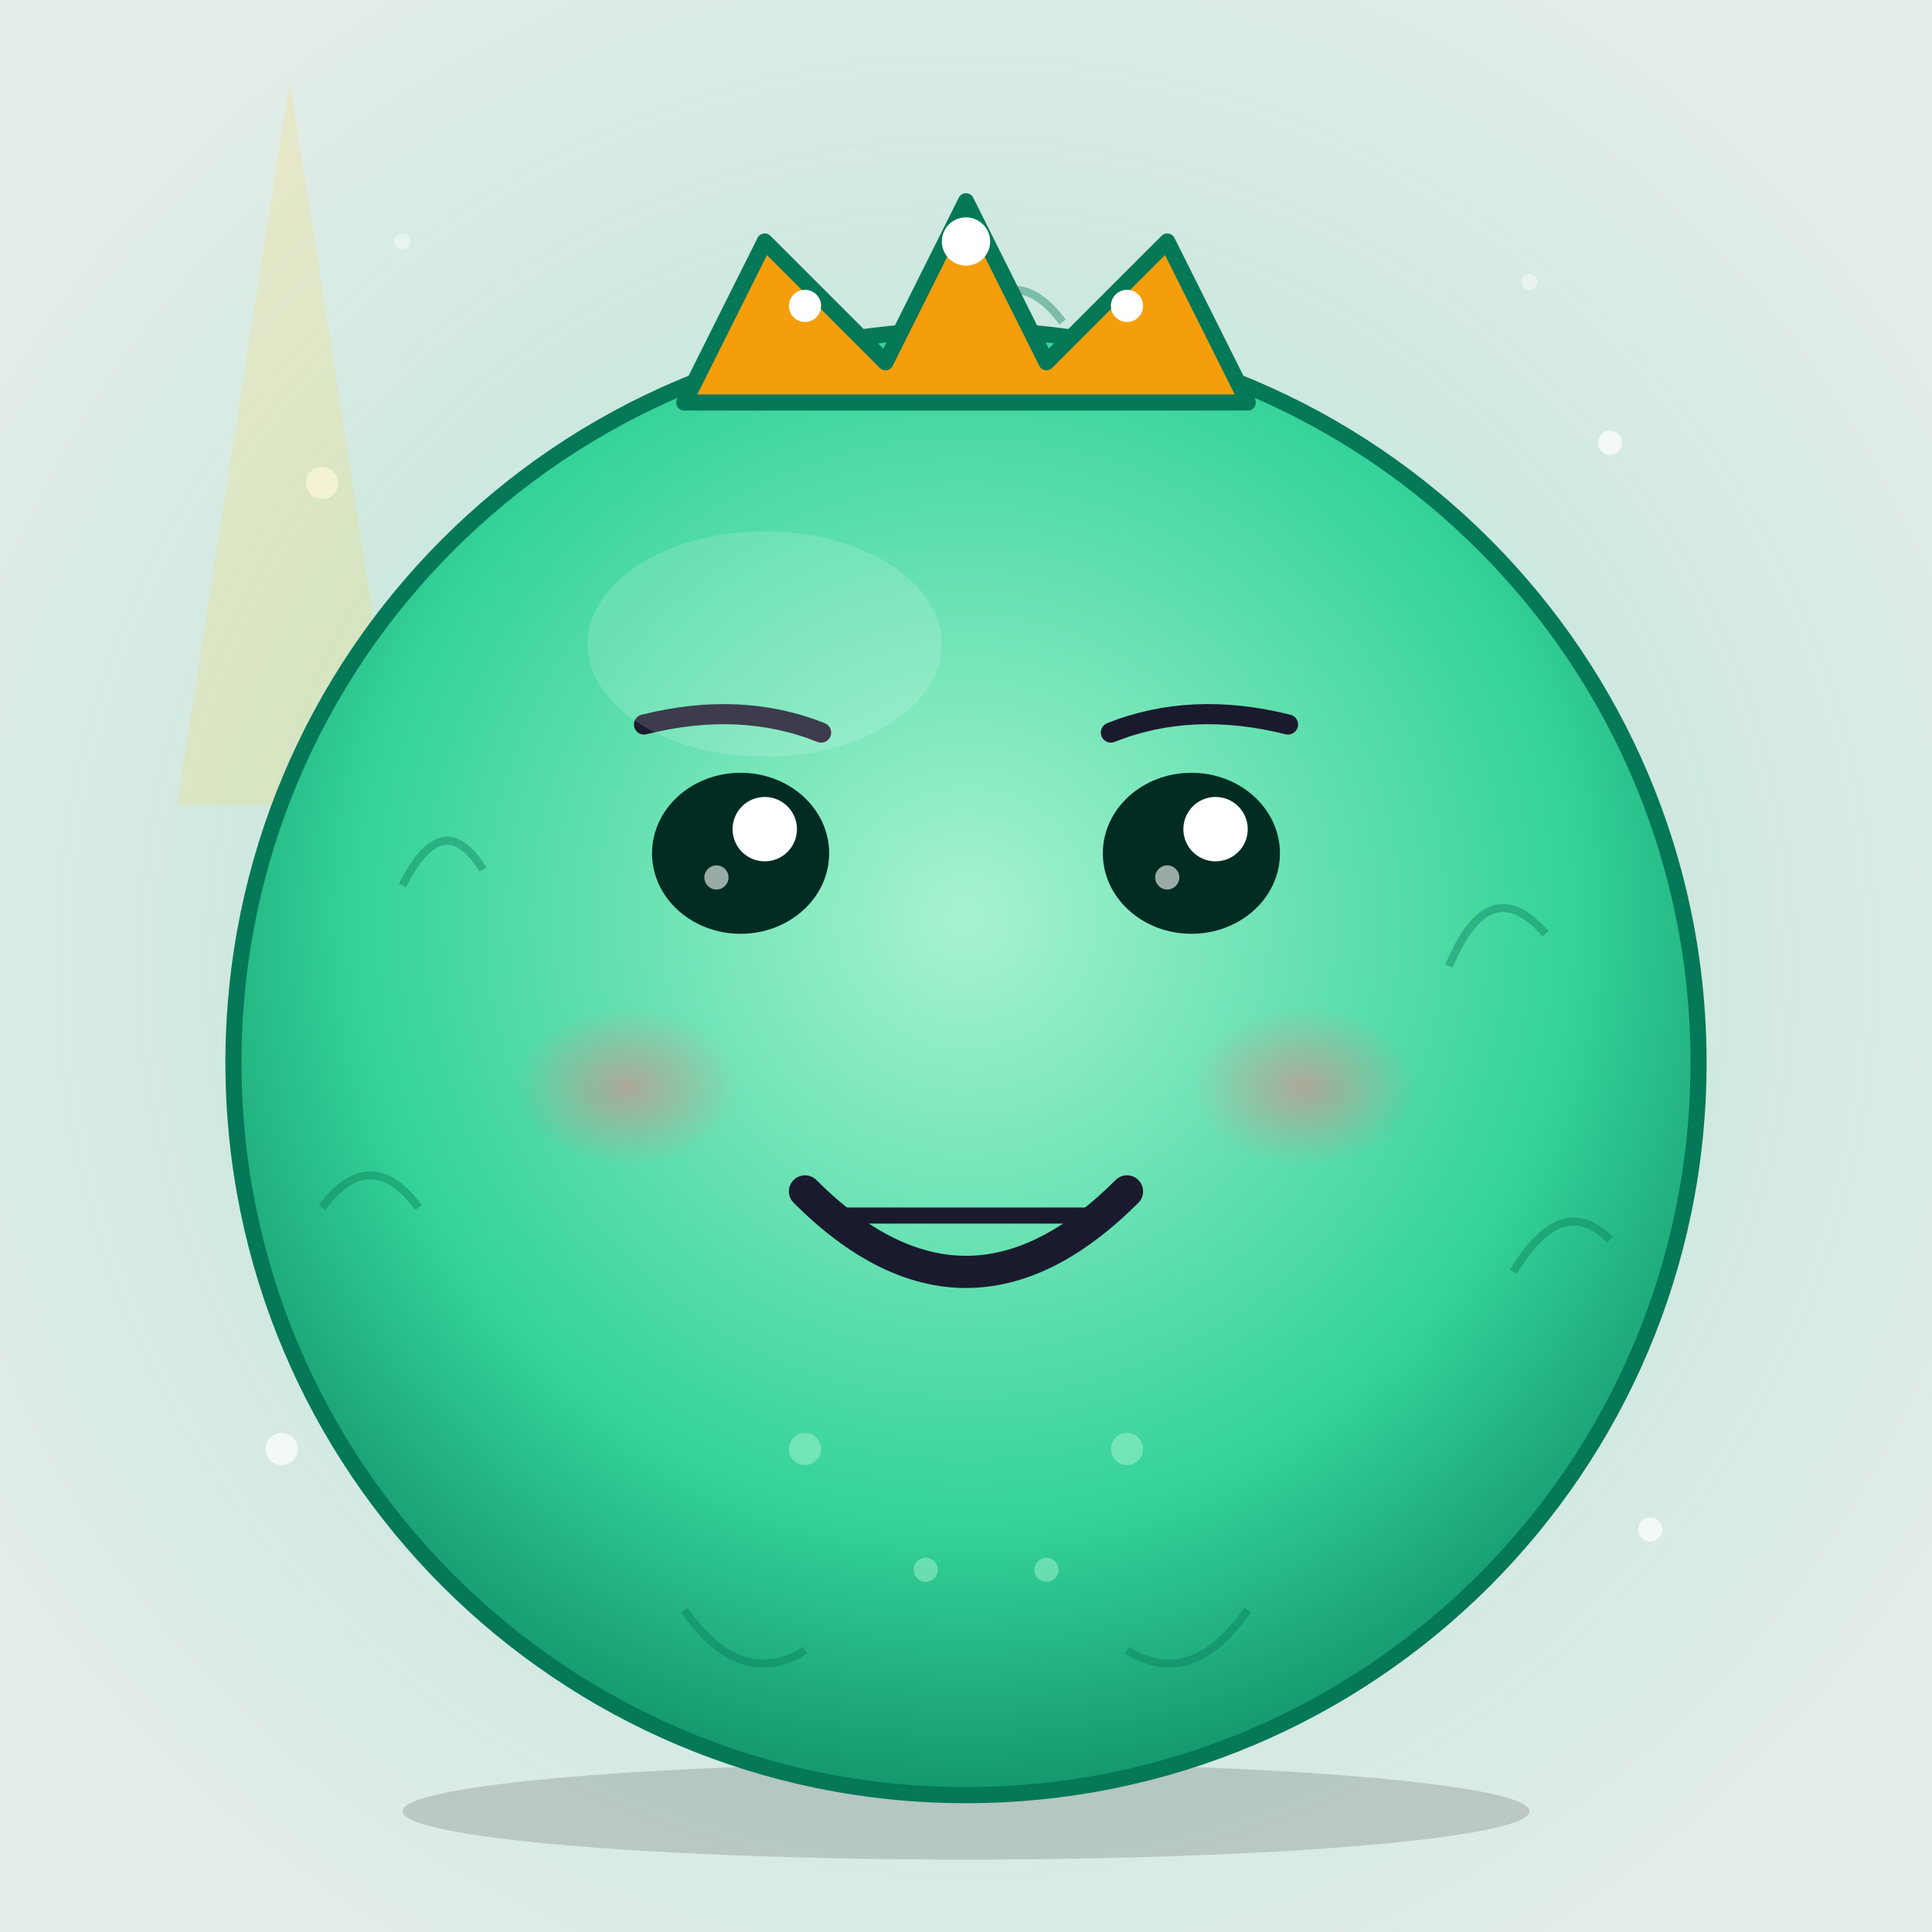
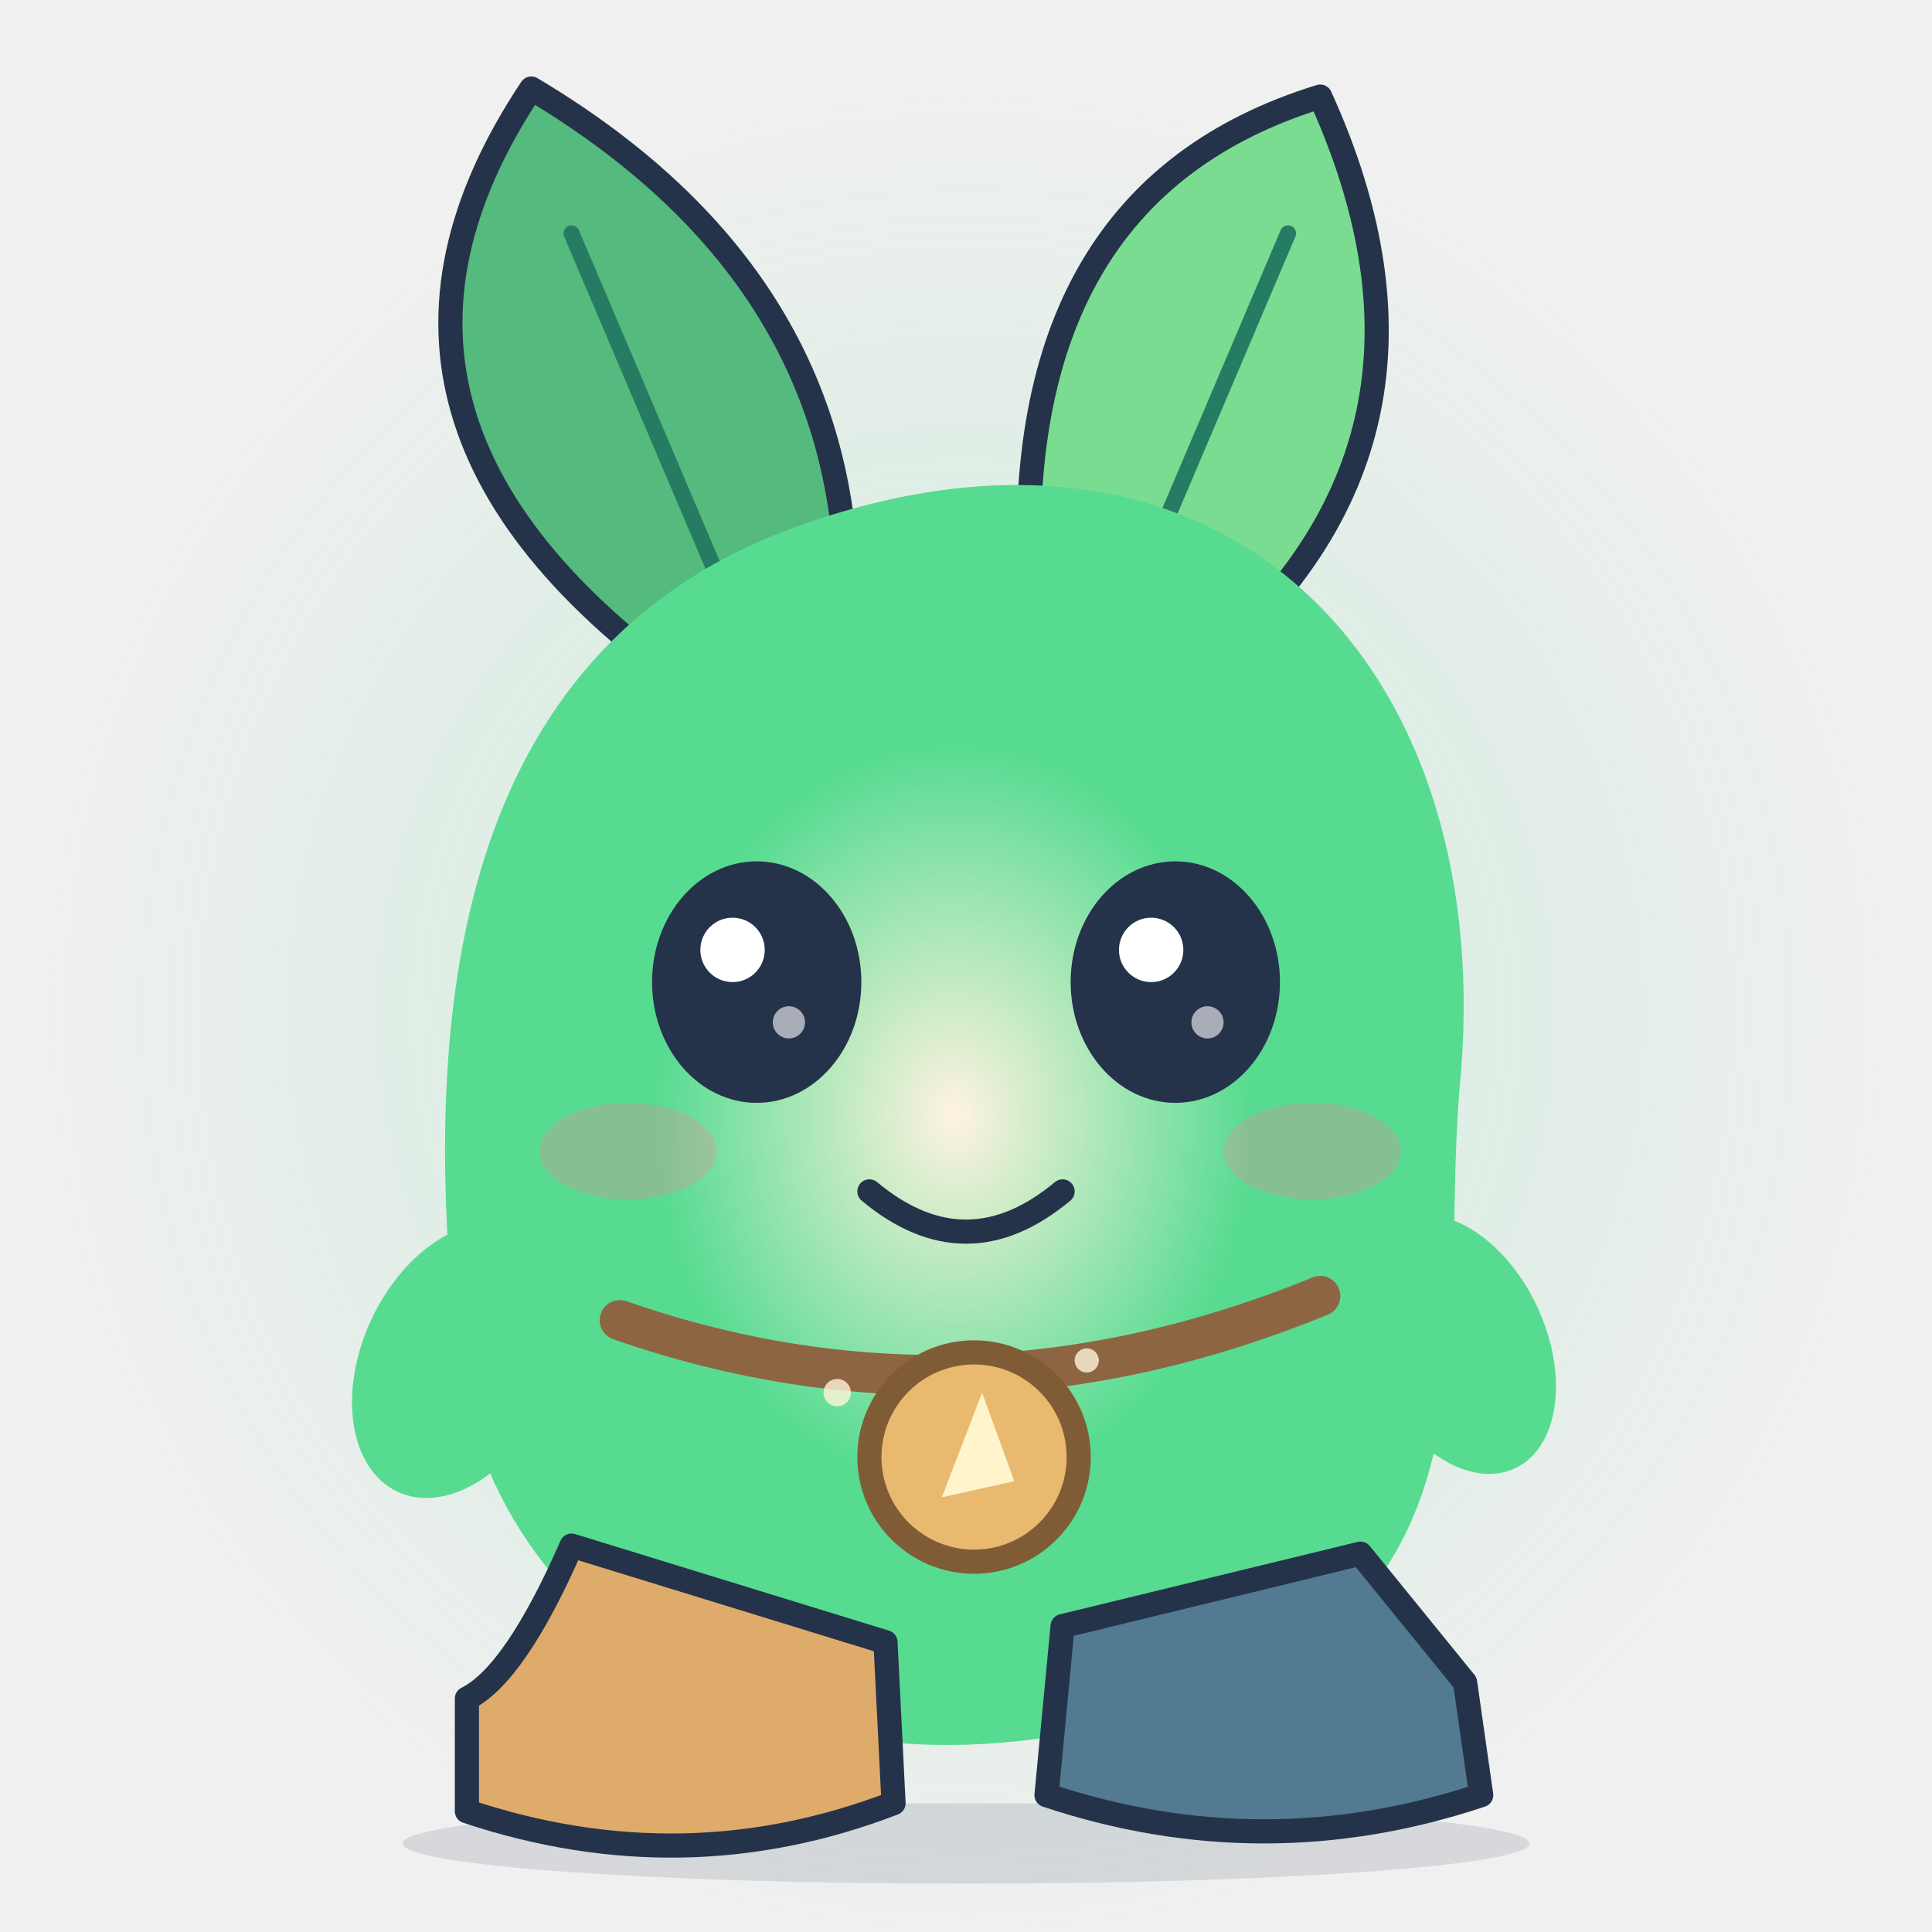
- <svg xmlns="http://www.w3.org/2000/svg" viewBox="0 0 240 240" width="240" height="240" role="img" aria-label="Pip the Lumming (amused)">
+ <svg xmlns="http://www.w3.org/2000/svg" viewBox="0 0 240 240" width="240" height="240" role="img" aria-label="Pip The Speed Demon — amused">
  <defs>
-     <radialGradient id="bg-pip-amused" cx="50%" cy="50%" r="60%">
-       <stop offset="0%" stop-color="#34d399" stop-opacity="0.33" />
-       <stop offset="100%" stop-color="#10b981" stop-opacity="0.05" />
+     <radialGradient id="body">
+       <stop stop-color="#fff3df" offset="0" />
+       <stop stop-color="#57db91" offset=".6" />
+       <stop stop-color="#57db91" offset="1" />
    </radialGradient>
-     <radialGradient id="fur-pip-amused" cx="50%" cy="40%" r="70%">
-       <stop offset="0%" stop-color="#a7f3d0" />
-       <stop offset="60%" stop-color="#34d399" />
-       <stop offset="100%" stop-color="#047857" />
+     <radialGradient id="halo">
+       <stop stop-color="#57db91" stop-opacity=".25" />
+       <stop stop-color="#57db91" stop-opacity="0" offset="1" />
    </radialGradient>
-     <radialGradient id="cheek-pip-amused" cx="50%" cy="50%" r="50%">
-       <stop offset="0%" stop-color="#fb7185" stop-opacity="0.5" />
-       <stop offset="100%" stop-color="#fb7185" stop-opacity="0" />
-     </radialGradient>
+     <pattern id="checker" width="16" height="16" patternUnits="userSpaceOnUse">
+       <rect width="16" height="16" fill="#fff1d9" />
+       <path d="M0 0H8V8H0ZM8 8H16V16H8Z" fill="#665087" />
+     </pattern>
  </defs>
-   <rect width="240" height="240" fill="url(#bg-pip-amused)" />
-   <g opacity="0.7">
-     <circle cx="40" cy="60" r="2" fill="#fff" />
-     <circle cx="200" cy="55" r="1.5" fill="#fff" />
-     <circle cx="35" cy="180" r="2" fill="#fff" />
-     <circle cx="205" cy="190" r="1.5" fill="#fff" />
-     <circle cx="50" cy="30" r="1" fill="#fff" opacity="0.6" />
-     <circle cx="190" cy="35" r="1" fill="#fff" opacity="0.6" />
+   <circle cx="120" cy="126" r="115" fill="url(#halo)" />
+   <ellipse cx="120" cy="229" rx="70" ry="5" fill="#1a2440" opacity=".12" />
+   <path d="M88 87 Q38 53 66 11 Q108 36 105 80Z" fill="#55ba7d" stroke="#25334a" stroke-width="3" stroke-linecap="round" stroke-linejoin="round" />
+   <path d="M128 74 Q125 24 164 12 Q184 56 147 85Z" fill="#79dc91" stroke="#25334a" stroke-width="3" stroke-linecap="round" stroke-linejoin="round" />
+   <path d="M71 29L91 76M160 29L140 76" fill="none" stroke="#267c63" stroke-width="2" stroke-linecap="round" stroke-linejoin="round" />
+   <path d="M99 67 C151 48 184 83 180 133 C177 163 186 199 147 210 C102 226 61 204 58 165 C54 126 58 82 99 67Z" fill="url(#body)" stroke="#57db91" stroke-width="3" stroke-linecap="round" stroke-linejoin="round" />
+   <ellipse cx="57" cy="169" rx="12" ry="18" fill="#57db91" transform="rotate(25 57 169)" />
+   <ellipse cx="181" cy="167" rx="11" ry="17" fill="#57db91" transform="rotate(-25 181 167)" />
+   <ellipse cx="78" cy="143" rx="11" ry="6" fill="#ed8795" opacity=".32" />
+   <ellipse cx="163" cy="143" rx="11" ry="6" fill="#ed8795" opacity=".32" />
+   <ellipse cx="94" cy="122" rx="13" ry="15" fill="#25334a" />
+   <circle cx="91" cy="118" r="4" fill="#fff" />
+   <circle cx="98" cy="127" r="2" fill="#fff" opacity=".6" />
+   <ellipse cx="146" cy="122" rx="13" ry="15" fill="#25334a" />
+   <circle cx="143" cy="118" r="4" fill="#fff" />
+   <circle cx="150" cy="127" r="2" fill="#fff" opacity=".6" />
+   <path d="M108 148 Q120 158 132 148" fill="none" stroke="#25334a" stroke-width="3" stroke-linecap="round" stroke-linejoin="round" />
+   <path d="M71 192 Q64 208 58 211 L58 225 Q85 234 111 224 L110 204Z" fill="#dfab6a" stroke="#25334a" stroke-width="3" stroke-linecap="round" stroke-linejoin="round" />
+   <path d="M132 202 L130 223 Q157 232 184 223 L182 209 L169 193Z" fill="#527a91" stroke="#25334a" stroke-width="3" stroke-linecap="round" stroke-linejoin="round" />
+   <path d="M77 164 Q120 179 164 161" fill="none" stroke="#8e6542" stroke-width="5" stroke-linecap="round" stroke-linejoin="round" />
+   <circle cx="121" cy="181" r="13" fill="#e8b96f" stroke="#805c36" stroke-width="3" />
+   <path d="M117 186 L122 173 L126 184Z" fill="#fff4cb" stroke="none" stroke-width="3" stroke-linecap="round" stroke-linejoin="round" />
+   <g fill="#fff5da" opacity=".8">
+     <circle cx="104" cy="173" r="1.7" />
+     <circle cx="135" cy="169" r="1.5" />
  </g>
-   <g fill="#ffd23f" opacity="0.6">
-     <path d="M22,100 L36,10 L50,100 Z" opacity="0.3" />
-   </g>
-   <ellipse cx="120" cy="225" rx="70" ry="6" fill="#000" opacity="0.15" />
-   <circle cx="120" cy="132" r="91" fill="url(#fur-pip-amused)" stroke="#047857" stroke-width="2" />
-   <g opacity="0.4" stroke="#047857" stroke-width="1" fill="none">
-     <path d="M50,110 Q55,100 60,108" />
-     <path d="M180,120 Q185,108 192,116" />
-     <path d="M40,150 Q46,142 52,150" />
-     <path d="M188,158 Q194,148 200,154" />
-     <path d="M120,40 Q126,32 132,40" />
-     <path d="M85,200 Q92,210 100,205" />
-     <path d="M155,200 Q148,210 140,205" />
-   </g>
-   <path d="M85,50 L95,30 L110,45 L120,25 L130,45 L145,30 L155,50 Z" fill="#f59e0b" stroke="#047857" stroke-width="2" stroke-linejoin="round" />
-   <circle cx="120" cy="30" r="3" fill="#fff" />
-   <circle cx="100" cy="38" r="2" fill="#fff" />
-   <circle cx="140" cy="38" r="2" fill="#fff" />
-   <ellipse cx="78" cy="135" rx="14" ry="10" fill="url(#cheek-pip-amused)" />
-   <ellipse cx="162" cy="135" rx="14" ry="10" fill="url(#cheek-pip-amused)" />
-   <ellipse cx="92" cy="106" rx="11" ry="10" fill="#022c22" />
-   <ellipse cx="148" cy="106" rx="11" ry="10" fill="#022c22" />
-   <circle cx="95" cy="103" r="4" fill="#fff" />
-   <circle cx="151" cy="103" r="4" fill="#fff" />
-   <circle cx="89" cy="109" r="1.5" fill="#fff" opacity="0.6" />
-   <circle cx="145" cy="109" r="1.5" fill="#fff" opacity="0.6" />
-   <path d="M80,90 Q92,87 102,91" stroke="#1a1a2e" stroke-width="2.5" fill="none" stroke-linecap="round" />
-   <path d="M138,91 Q148,87 160,90" stroke="#1a1a2e" stroke-width="2.5" fill="none" stroke-linecap="round" />
-   <path d="M100,148 Q120,168 140,148" stroke="#1a1a2e" stroke-width="4" fill="none" stroke-linecap="round" />
-   <path d="M104,151 L136,151" stroke="#1a1a2e" stroke-width="2" />
-   <g opacity="0.5" fill="#a7f3d0">
-     <circle cx="100" cy="180" r="2" />
-     <circle cx="140" cy="180" r="2" />
-     <circle cx="115" cy="195" r="1.5" />
-     <circle cx="130" cy="195" r="1.5" />
-   </g>
-   <ellipse cx="95" cy="80" rx="22" ry="14" fill="#fff" opacity="0.15" />
</svg>
